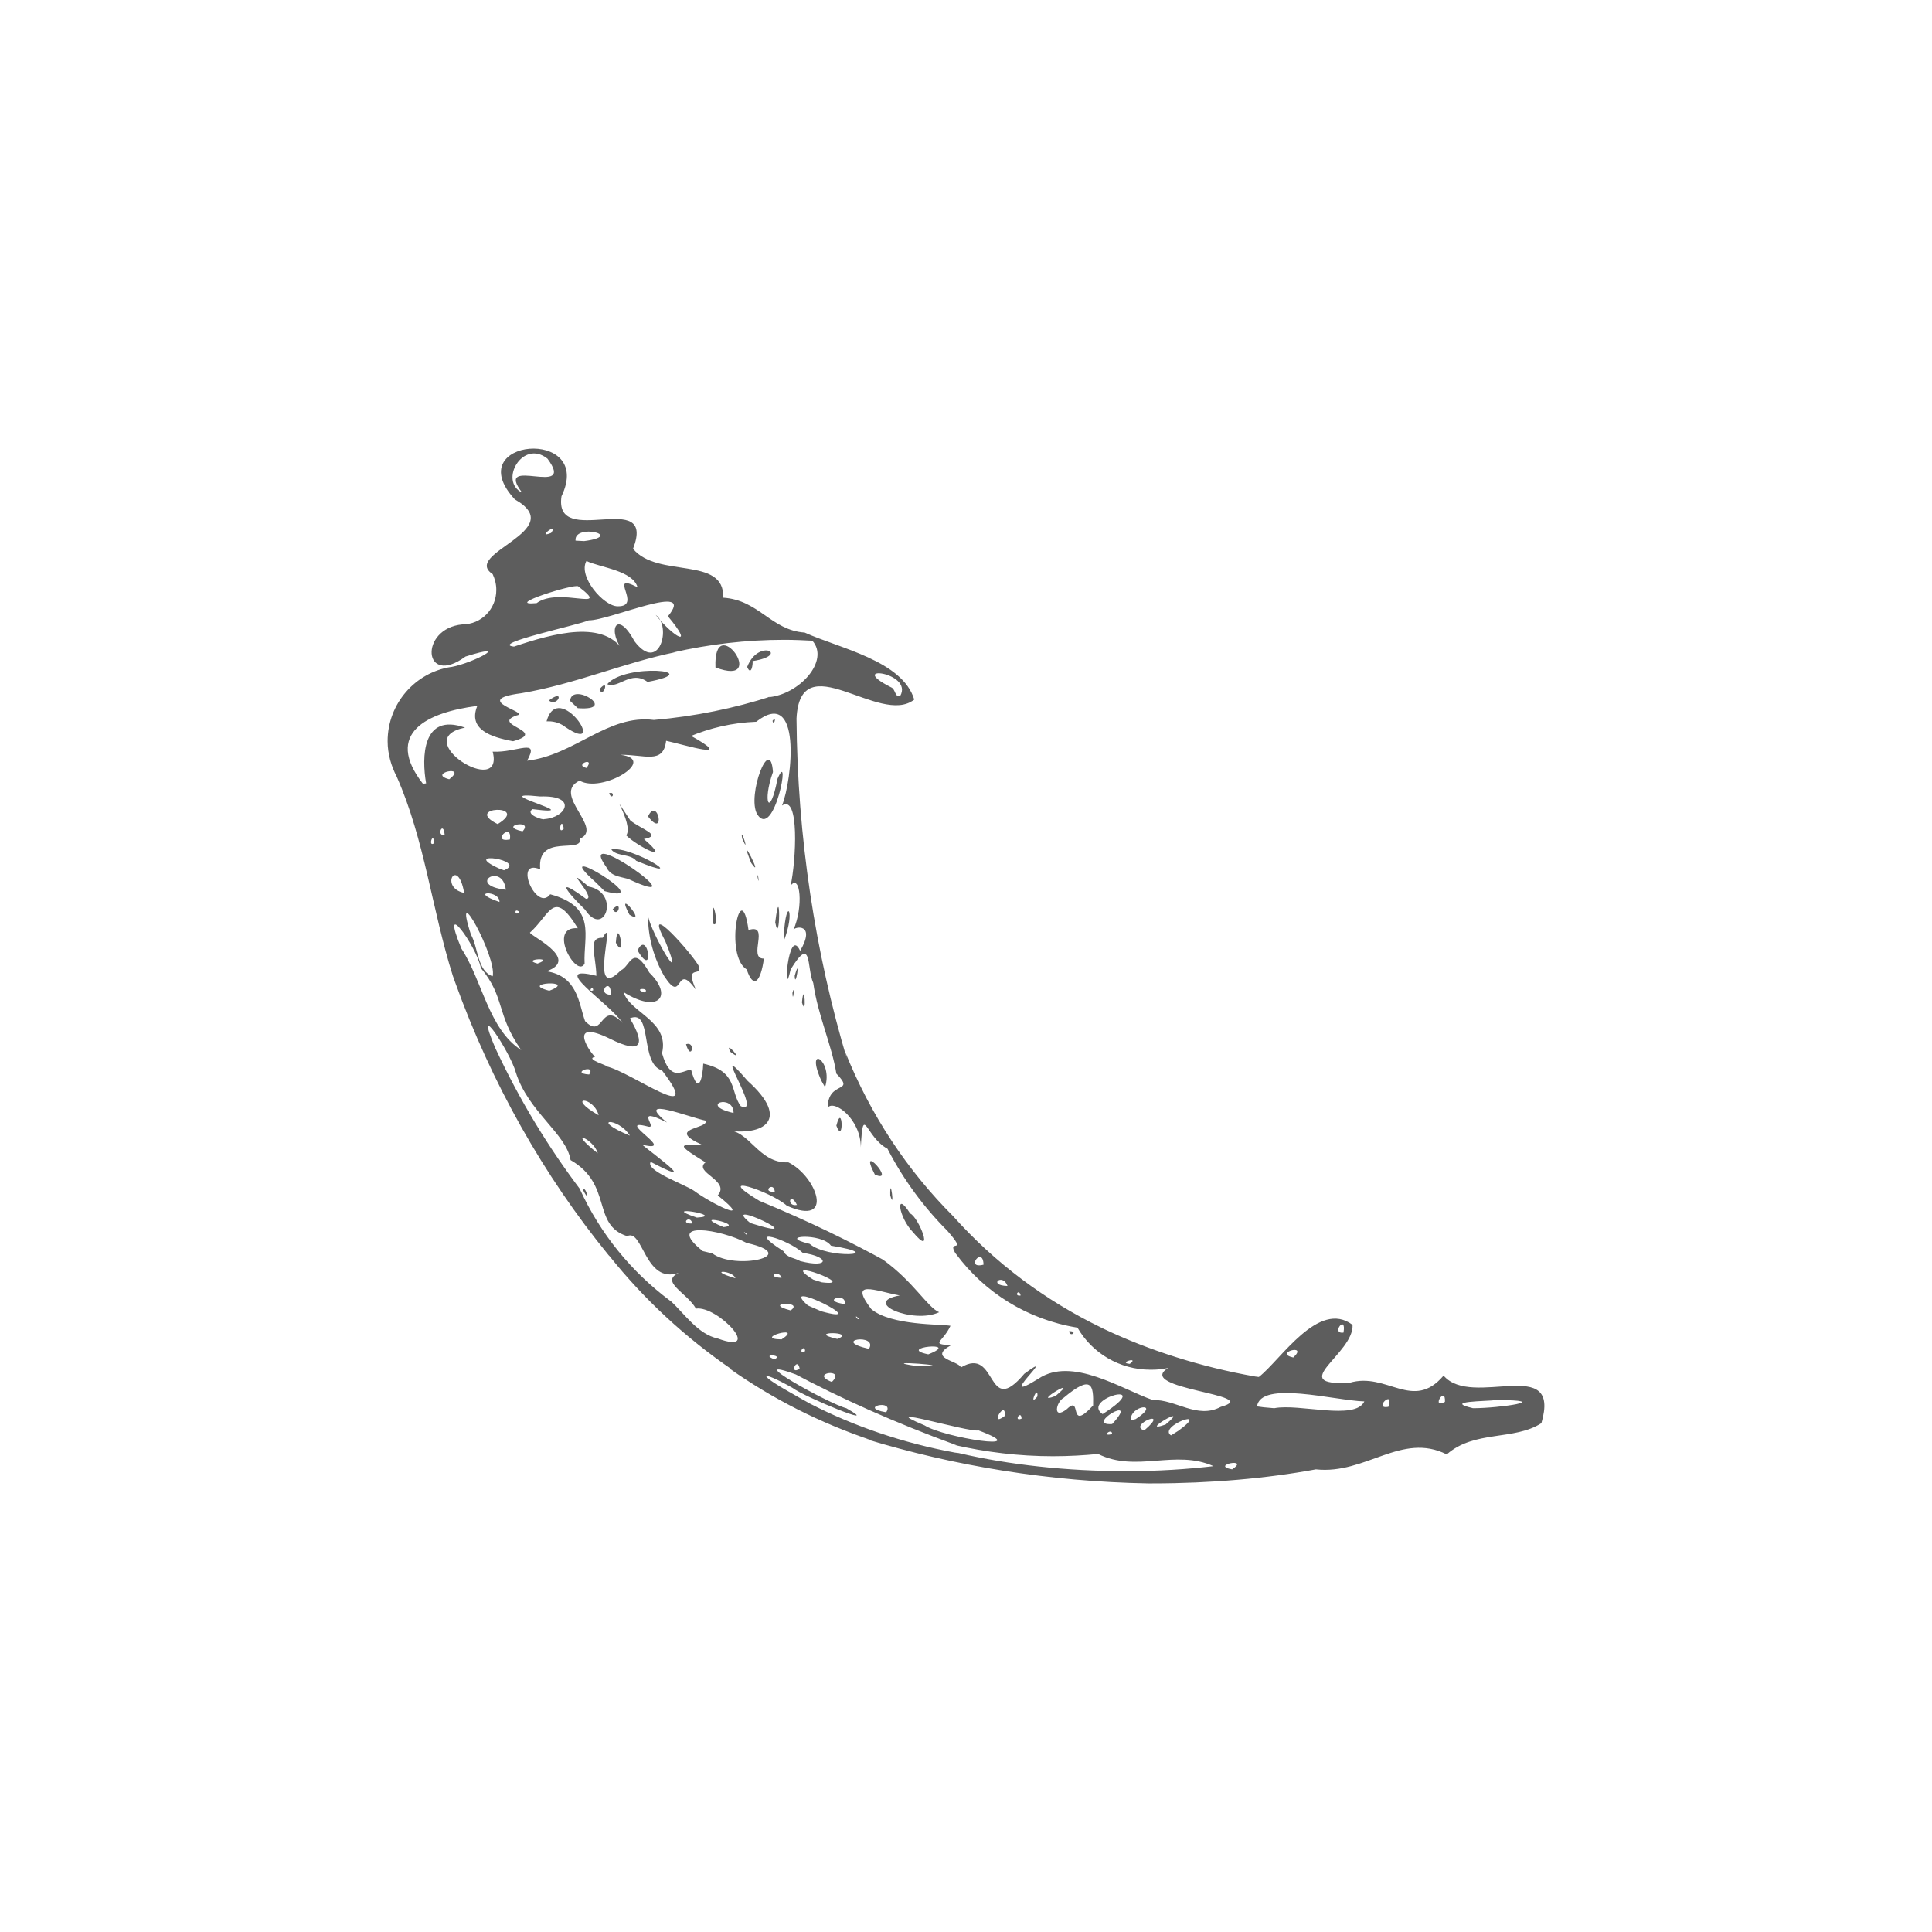
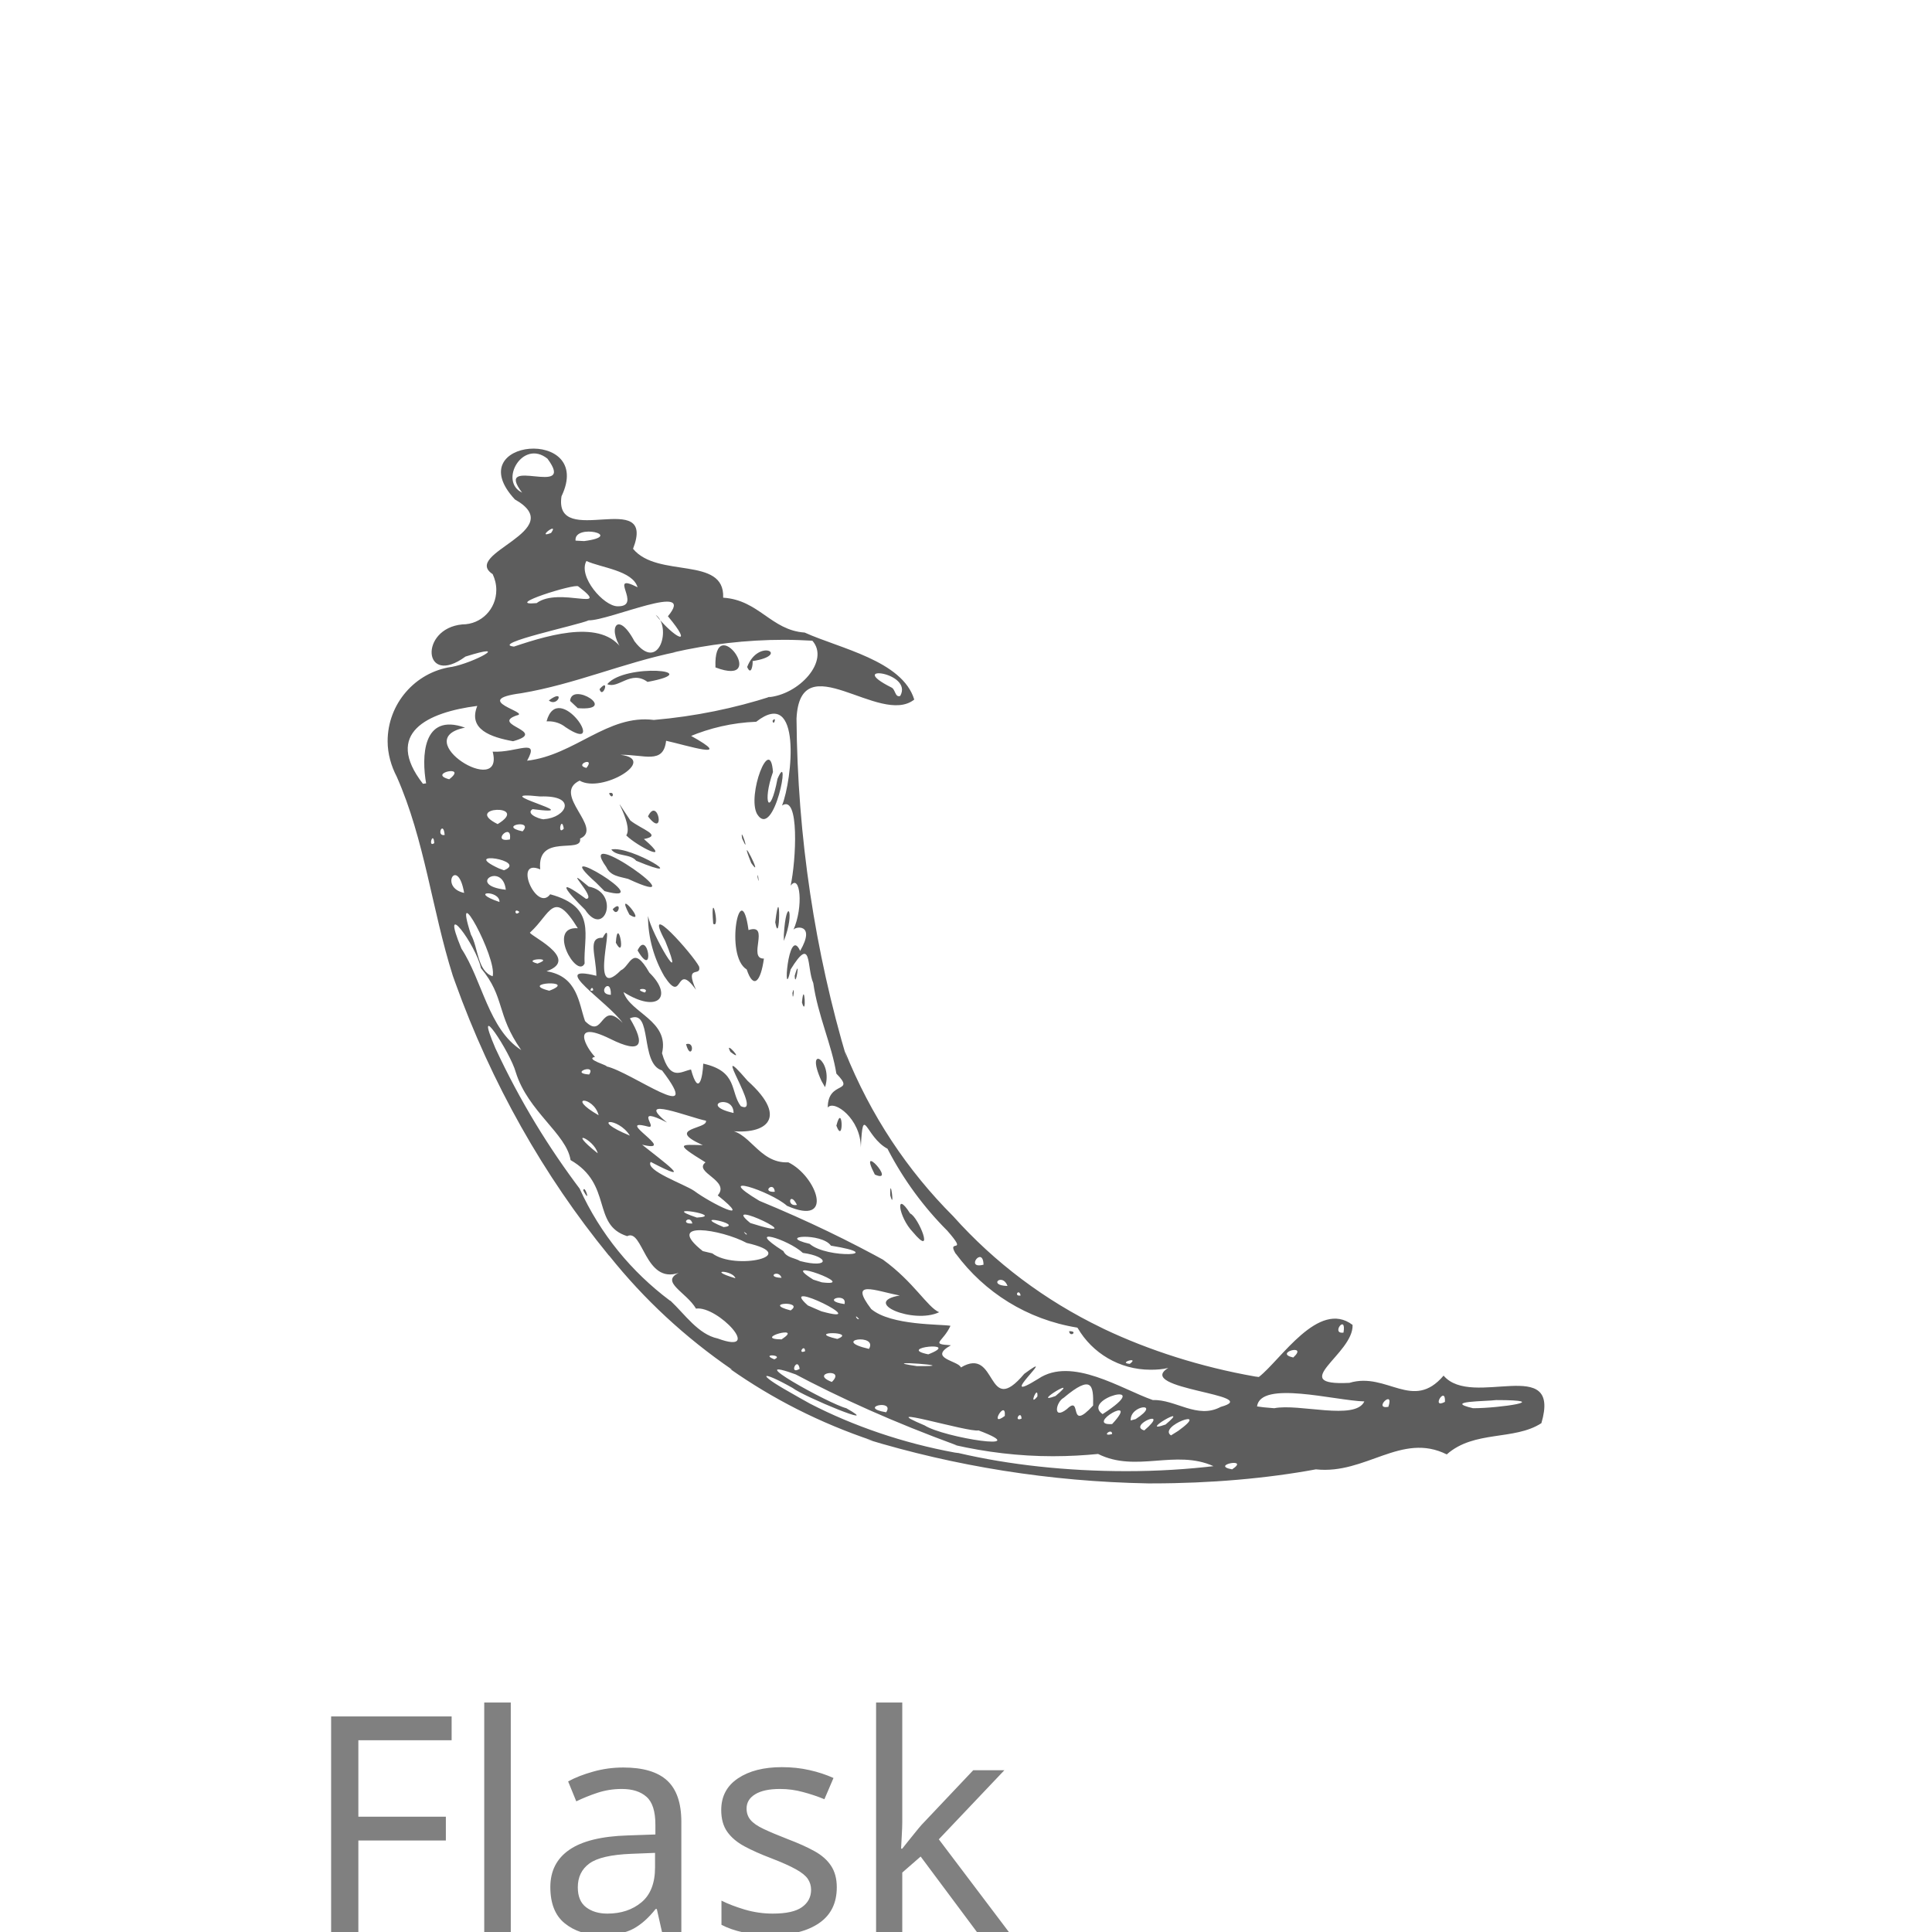
<svg xmlns="http://www.w3.org/2000/svg" version="1.1" width="256px" height="256px" viewBox="0,0,256,256">
  <g transform="translate(51.2,51.2) scale(0.6,0.6)">
    <g fill="#5d5d5d" fill-rule="nonzero" stroke="none" stroke-width="1" stroke-linecap="butt" stroke-linejoin="miter" stroke-miterlimit="10" stroke-dasharray="" stroke-dashoffset="0" font-family="none" font-weight="none" font-size="none" text-anchor="none" style="mix-blend-mode: normal">
      <g transform="translate(0.07059,0.06133)">
        <path d="M113.4,68.3c3,-5.3 -12.3,-7.1 -2,-1.9c1,0.4 0.8,2.3 2,1.9zM29.9,23.4c-6.5,-8.5 12.2,1.4 5.6,-7.5c-5.5,-4.4 -10.8,5 -5.6,7.5zM43.6,34.1c9.2,-1.2 -2.3,-4 -1.9,-0.1zM36.3,32.3c1.9,-2.7 -3.5,1.4 0,0zM51,48.5c5.7,0.1 -2.5,-7.7 4.4,-4.2c-1.1,-3.7 -8,-4.3 -11.3,-5.8c-1.9,3.4 3.8,10 6.9,10zM33.1,47.8c4.9,-3.7 16.9,2.2 9.2,-3.7c-0.7,-0.7 -16.9,4.4 -9.2,3.7zM28.1,57.4c8.6,-2.9 20.3,-6.2 24.4,1.4c-4.1,-5 -1.7,-9.9 2.2,-2.6c5.5,7.3 8.3,-3.3 4.7,-5.8c4.1,5.1 8.7,7.5 2.7,0.3c6.5,-7.8 -13,1 -17.5,0.9c-2.1,1 -22,5.2 -16.5,5.8zM44.1,84.2c2.1,-2.6 -2.9,-0.7 0,0zM39.1,97.6c-0.5,-3.1 -1.5,1.7 0,0zM34.8,95.5c4.8,-0.3 7.5,-5.3 -0.9,-5c-13.1,-1.4 11.6,4.5 -1.7,2.8c-1.8,1.2 2.5,2.5 2.6,2.2zM239.9,225.6c5.9,0 18,-1.8 5.1,-1.8c-2.1,0.3 -11.9,0.2 -5.1,1.8zM211.3,208.9c0.7,-4.3 -2.9,0.4 0,0zM233.7,224.2c0.2,-3.8 -3.2,1.7 0,0zM13.8,86.7c4.3,-3.3 -5,-1.3 0,0zM30,98.2c2.6,-2.8 -5.7,-1.2 0,0zM24.5,96.6c7.4,-4.5 -7.9,-3.9 0,0zM79.6,61.9c2.5,-6.5 9.7,-2.6 1.2,-1.3c0.1,0.7 -0.3,3.4 -1.2,1.3zM72.6,62c-0.5,-13 12.1,4.6 0,0zM48.7,65.7c3.9,-4.7 22.3,-3 8.9,-0.5c-3.7,-2.7 -6.4,1.6 -8.9,0.5zM47,66.8c2.4,-2.8 0.7,2.4 0,0zM40.5,69.4c0.3,-4.4 10.9,2.3 1.7,1.6zM35.8,69.3c3.7,-2.8 2,1.6 0,0zM35.3,73.9c2.6,-9.5 13.9,7.8 4.2,1.3c-1,-0.8 -2.3,-1.3 -3.8,-1.3c-0.1,0 -0.3,0 -0.4,0v0zM8.7,87.6c-1,-5.7 -0.9,-15.7 8.6,-12.3c-12.7,2.5 8.8,15.8 6.1,5.3c5.3,0.3 10.5,-3.2 7.6,2c10.5,-1.2 17.8,-10.3 28,-9c9.2,-0.8 17.8,-2.6 25.9,-5.2l-0.8,0.2c7,-0.5 13.8,-8.1 9.9,-12.5c-1.9,-0.1 -4,-0.2 -6.2,-0.2c-8.5,0 -16.7,1 -24.6,2.8l0.7,-0.1c-11.7,2.4 -22.3,7.1 -34.2,9.1c-11.5,1.5 2.3,4.3 -1,4.9c-6,2.1 7.2,3.5 -0.8,5.7c-4.9,-0.9 -10,-2.6 -7.9,-7.8c-11,1.4 -20.7,6 -12,17.2l0.7,-0.1zM27.2,100c0.6,-4.1 -4.4,0.8 0,0zM221.2,225.3c1.4,-4.1 -3.5,0.6 0,0zM200.2,214.4c3.5,-3.2 -4.5,-1 0,0zM25.9,106.8c5.5,-2.2 -10,-4.5 -1.1,-0.4zM12.8,99c-0.3,-3.4 -2,0.4 0,0zM10.5,100.8c-0.2,-2.9 -1.5,1.1 0,0zM26.3,111.1c-0.7,-6.3 -8.9,-1 0,0zM57,133.8c1.3,-1.2 -3,-0.9 0,0zM29.3,116c-1.3,-1.1 -1,1.2 0,0zM24.9,113.8c0.1,-2.7 -7.1,-2.4 0,0zM17.1,111.8c-1.4,-8.2 -5.6,-1.2 0,0zM49.5,134.3c0.1,-4.3 -3.4,-0.1 0,0zM196,225.6c5.5,-1.1 17.9,2.8 19.9,-1.5c-6.6,-0.2 -22.9,-4.7 -23.7,1.1l1.5,0.2zM45.6,133.3c-0.1,-1.4 -1.3,0.6 0,0zM33.3,127.4c4.2,-1.5 -3.9,-1 0,0zM131.8,193.9c-0.1,-4.3 -4.2,1.1 0,0zM35.9,133.4c6.6,-2.5 -7.1,-1.8 0,0zM164.1,215.8c2.3,-1.7 -2.8,-0.2 0,0zM140,200.7c-0.4,-1.7 -1.6,0.3 0,0zM137.1,198.6c-1.1,-3 -4.5,-0.1 0,0zM76.6,160.4c0,-4.4 -7.9,-1.8 0,0zM69.5,158.8c-2.9,-2.5 -0.2,-0.4 0,0zM23.4,130.2c1,-4.1 -9.1,-22.5 -4.8,-9.2c1.6,2.8 1.4,8.1 4.8,9.2zM48.5,150.1c5.5,1.2 22,13.6 12.3,0.9c-5,-1.5 -2,-13.7 -7.1,-11.5c3.4,5.7 2.8,8.1 -4.4,4.5c-9,-4.4 -5.1,2.2 -3.3,4c-2.4,0.5 3.2,2 2.5,2.1zM186.7,239.1c4.1,-2.7 -5,-0.9 0,0zM172,229.2c6.1,-5.1 -6.5,2.3 0,0zM174.8,230.6c7.5,-5.4 -4.6,-1 -1.6,1zM90.6,180.7c-1.6,-3.2 -2.4,0.5 0,0zM85.7,177.8c-0.2,-2.5 -3.1,0.2 0,0zM165.4,228c5.9,-3.8 -1.3,-3.2 -1.1,0.3zM44.7,151.9c1.7,-2.5 -4.5,-0.3 0,0zM167.3,230.5c6.1,-5.2 -3.8,-1.1 0,0zM158.1,226.9c12.1,-7.8 -5,-3.4 0,0zM29.7,146.5c-5.6,-8 -3.5,-11.6 -8.9,-18.1c-1,-5 -9.3,-16.3 -4.3,-4.3c4.6,7 6,17.8 13.2,22.4zM160.2,229.1c6.5,-7 -6.4,0.4 0,0zM160.2,231.3c0,-1.5 -2.6,0.7 0,0zM147.7,222.9c6,-5 -5.8,2.2 0,0zM93.4,189.3c3.9,3.4 17.7,2.5 4.7,0.4c-2,-2.9 -12.3,-2.2 -4.7,-0.4zM53.7,165.4c-2.6,-4.2 -9.2,-3.8 0,0zM46.8,160.9c-1.1,-4.3 -7.5,-4.3 0,0zM150.2,225.8c3.5,-3.4 0.1,5.4 5.8,-0.8c0.1,-4.4 -0.2,-7 -6.5,-1.7c-1.7,0.9 -2.5,5 0.7,2.5zM143.7,223c0.2,-2.9 -2.1,2.6 0,0zM80.3,184.7c15.1,4.8 -7.4,-6 0,0zM67.9,177.6c3.6,2.7 13.6,7.7 5.2,1c2.9,-3.3 -5.5,-5.1 -2.7,-7.3c-7,-4.3 -5.5,-3.9 -0.6,-3.8c-8.5,-3.8 1.2,-3.5 0.7,-5.4c-3.3,-0.6 -16.2,-5.8 -8.6,0.4c-7.7,-3.9 -1.8,1.5 -4.2,0.9c-7.9,-2.1 7,6 -1.3,4c4.5,3.6 12.2,9.2 1.9,3.8c-1.3,1.9 7.4,4.9 9.6,6.4zM91.3,193.1c6.6,1.7 6.5,-1 0.6,-1.8c-3.2,-3 -13.3,-6.1 -4.3,-0.4c0.7,1.5 2.6,1.5 3.7,2.2zM79.5,187.1c-1.4,-1.2 0.2,0.7 0,0zM85.2,73.8c1,-1.3 0.3,1.4 0,0zM81.8,94.4c-2.3,-4.1 2.9,-17.8 3.5,-9.3c-2.4,6.7 -0.7,10.4 1,1.5c3.1,-7.2 -0.7,13.8 -4.5,7.8zM78.5,99.8c-0.6,-3.4 1.9,4.3 0,0zM80.5,105.2c-3.3,-8.2 3.1,4.4 0,0zM81.9,108.3c0,-1.8 0.5,2.6 0,0zM57.7,94.9c2.2,-4.6 4,5.2 0,0zM49.1,89.8c1.4,-0.6 0.8,1.8 0,0zM85.8,118.3c1.2,-10 1.1,5.9 0,0zM52.9,99.1c1.8,-2.6 -4.8,-11.9 0.9,-3.3c2.5,2 7.2,3.3 3,4.1c6.6,5.7 -1.5,1.6 -3.9,-0.8zM87.7,121.1c0.5,-8.8 2.6,-5.3 0,1.3zM49.6,102.2c4.4,-0.9 18.3,7.8 5.5,2.5c-1.3,-1.6 -4.4,-0.9 -5.5,-2.5zM90.1,130.1c1.4,-4.9 0.1,3.3 0,0zM72.1,118.6c-0.7,-8.6 1.7,1.4 0,0zM48.5,106.1c-7.4,-10.3 21.6,10.4 4.8,2.6c-1.8,-0.5 -3.9,-0.6 -4.8,-2.6zM89.6,133.9c0.6,-2.4 0.1,2.7 0,0zM91.7,136c0.5,-5.5 1.1,3.7 0,0zM79.5,128.7c-5,-3 -1.3,-21.1 0.4,-8.7c4.9,-1.6 -0.3,6.4 3.4,6.3c-0.7,5.1 -2.3,6.9 -3.8,2.4zM46.2,109.5c-11.6,-10.3 14.6,5.4 1.9,1.9zM53.6,116.6c-3.5,-6.6 4.3,2.7 0,0zM49.9,115.4c2.3,-2.3 1.2,2.2 0,0zM43.8,115.5c-4,-3.9 -6.9,-7.6 0.2,-2.4c2.7,0.1 -6,-8.3 0.6,-2.7c7.1,1.3 3.5,11.6 -0.8,5.1zM55.4,124.5c2.3,-4.9 3.9,6.7 0,0zM50.6,122.8c0.4,-6.4 2.4,4.4 0,0zM61.3,130.2c-2.2,-3.8 -3.6,-8.4 -3.6,-13.3v0v0c0.8,4 8.6,17.3 3.8,5.5c-5.3,-9.9 6.3,3.2 7.5,5.7c0.5,2.4 -3.3,-0.7 -0.7,5.1c-4.7,-6.6 -2.7,3.6 -7,-3zM96,153.3c-3.8,-8.4 2.7,-4.6 0.8,1.4zM75.9,146.9c-1.6,-3 3.5,2.7 0,0zM99.3,163.2c1.4,-5.5 1.7,4.5 0,0zM66.1,145.2c2.3,-0.7 1.1,4 0,0zM107.8,174c-4,-7.7 5,2.2 0,0zM111.2,178.6c-0.1,-5 1.1,3.8 0,0zM150.7,208.6c2.1,-0.1 0.2,1.5 0,0zM116.2,186.7c-3.2,-3.3 -4,-9.5 -0.6,-4.1c1.8,0.7 5.6,10.1 0.6,4.1zM126.8,216.6c8.2,-4.9 5.5,11.5 14,1.4c8.3,-6.1 -7.2,7.5 3.1,1.1c7.4,-5 18.4,2.3 25.3,4.7c5,-0.2 9.8,4.3 15,1.5c9.8,-2.7 -19.3,-3.9 -11.6,-8.6c-1.2,0.3 -2.5,0.4 -3.9,0.4c-6.9,0 -12.9,-3.7 -16.1,-9.2l-0.1,-0.1c-11.1,-1.8 -20.5,-7.8 -26.8,-16.3l-0.1,-0.1c-2,-3.4 3,0.5 -1.8,-5c-5.2,-5.2 -9.6,-11.2 -13,-17.7l-0.2,-0.4c-4.9,-2.6 -5.4,-10.3 -5.9,-0.3c0,-6.3 -5.9,-10.6 -7.3,-8.8c0,-6.1 6.3,-3 1.9,-7.5c-1,-6.3 -4.1,-12.9 -5.1,-20c-1.5,-3.4 -0.2,-10.8 -5,-3c-1.8,8.2 -0.6,-10.1 2.1,-4.1c3.6,-6.2 -1.3,-5.4 -1.5,-4.6c2.3,-5.2 1.5,-12.6 -0.6,-9.8c1.2,-5.5 2,-20.3 -1.9,-17.7c2.3,-5.8 4.4,-26.4 -5.7,-18.5c-5.3,0.2 -10.3,1.4 -14.8,3.3l0.2,-0.3c10.5,5.8 -1.1,2.1 -5.3,1.2c-0.6,5.3 -4.8,3 -10.1,3.1c8.5,1 -4.1,8.6 -9,5.7c-6.3,3 5.4,10.5 0.1,12.8c0.6,3.5 -9.6,-1.3 -8.8,6.8c-6.1,-2.6 -0.8,9.6 2.2,5.5c10.4,2.8 7.3,9.2 7.6,15.3c-1.7,3.5 -8.4,-8.3 -1.5,-7.8c-5.4,-8.8 -6,-3.2 -10.5,0.9c-1.1,0.3 11.5,5.8 3.6,8.6c6.9,1.1 7.1,7.1 8.5,11c4.2,4.3 3.3,-4.8 8.3,0.4c-3.2,-4.6 -16.7,-13.1 -5.8,-10.4c-0.1,-4.7 -2,-8.5 1.4,-8.4c3.3,-6 -3.5,14.8 4,7.2c2.1,-0.9 2.6,-6 6.3,0.5c5.4,5.3 1.9,9.1 -5.7,4.3c1.4,4.6 10.2,6.3 8.5,13.5c1.8,6.3 4.2,4 6.4,3.6c1.7,6.2 2.6,1.6 2.7,-1.3c7.7,1.7 5.9,6.2 8.3,9.4c5.3,2.4 -7.6,-16.2 1.5,-5.6c9.6,8.6 3.6,12.3 -5,10.9c5.4,-0.4 7.2,7.4 14,7.1c6.2,3 10.4,14.3 -0.3,9.6c-3.7,-3.3 -16.8,-7.5 -6.1,-1.1c10.9,4.5 19.9,8.9 28.6,13.7l-1.3,-0.7c6.8,4.9 9.8,10.5 12.4,11.6c-5.7,2.7 -17.3,-2.2 -8.7,-3.7c-5.4,-1 -11.4,-3.7 -6.3,3c4.4,3.7 15.5,3.3 17.5,3.7c-1.7,3.7 -4.6,4 0.1,4.3c-5.2,2.9 1.7,3.4 2.2,4.9zM96.1,197.8c8.8,1.1 -10.5,-6 -1.9,-0.6zM119.6,213.7c7.7,-3 -7.4,-1.5 0,0zM74.4,185.6c4.9,-0.5 -8,-3.3 0,0zM101.1,202.6c0.7,-2.7 -5.6,-0.8 0,0zM140.2,227.9c-0.1,-2.1 -1.9,0.8 0,0zM104.3,205.9c-1.2,-1.4 -0.5,0.3 0,0zM46.6,169.3c-0.8,-3.2 -7.2,-5.7 0,0zM68.5,183.5c6.8,-0.4 -9,-3 0,0zM87.2,196.8c-0.7,-2 -3.6,-0.1 0,0zM136.5,227.3c0.3,-3.9 -3.7,2.8 0,0zM67.5,184.8c-0.5,-2.1 -2.9,0.2 0,0zM117.1,216.3c11.5,0.1 -10.4,-1.5 0,0zM96,204.2c12.2,3.4 -10.2,-7.7 -3,-1.3l1.6,0.7l1.4,0.6zM106.5,212.5c2.1,-3.5 -8.7,-2 0,0zM71.9,191.4c5,3.8 20,0.5 7.6,-2.3c-5.6,-3 -18.4,-5.1 -9.7,1.8zM99.5,210.3c4.6,-1.7 -7.4,-1.7 0,0zM89.2,204c3.2,-2.2 -6.6,-1.7 0,0zM77,196.9c-0.5,-1.8 -6.7,-2 0,0zM118.8,229.4c4.2,2.7 24.7,5.9 11.9,1.1c-2.2,0.5 -23.8,-6.1 -11.9,-1.1zM92.4,213c-0.1,-1.8 -1.8,0.8 0,0zM87.2,210.4c5.2,-3.4 -6.7,-0.1 0,0zM110.3,226.5c2,-3 -6.5,-1.1 0,0zM98.3,219.8c3.3,-3.2 -5.2,-2 0,0zM91.2,216.9c-0.5,-2.9 -2.5,1.5 0,0zM85.6,214.8c2.3,-1 -3.3,-1.3 0,0zM43.4,177.5c0.3,-1.5 1.8,3.4 0,0zM73.1,210.2c10.3,3.8 0,-7.3 -4.8,-6.6c-2.1,-3.6 -8,-5.9 -3.8,-7.9c-7.5,2.6 -7.9,-9.9 -11.4,-8.1c-7.9,-2.5 -3.1,-11.4 -12.5,-16.8c-0.9,-5.8 -9.4,-10.7 -12.1,-19.4c-1.2,-4.4 -9.6,-17.2 -4.5,-5.3c5.5,11.8 11.8,22 18.9,31.4l-0.3,-0.4c4.6,10.1 11.5,18.4 19.9,24.7l0.2,0.1c3.1,2.9 6.1,7.4 10.4,8.3zM93.5,224.6c9.5,4.9 20.5,8.7 32,10.8l0.8,0.1c11.1,2.6 23.9,4 37,4c6.8,0 13.5,-0.4 20.1,-1.2l-0.8,0.1c-8.4,-3.8 -17.1,1.5 -25.5,-2.7c-3,0.3 -6.4,0.5 -10,0.5c-7.5,0 -14.8,-0.9 -21.8,-2.5l0.6,0.1c-13.9,-5.1 -25.5,-10.3 -36.6,-16.2l1.5,0.7c-13.6,-5 7,6.4 10.7,7.3c8.5,4.8 -9.3,-2.5 -11.9,-4.5c-7.1,-4 -8,-3.2 -0.7,0.9c1.6,0.9 3.1,1.8 4.6,2.6zM76.3,217.1c-10.5,-7.2 -19.5,-15.6 -27.1,-25.1l-0.2,-0.2c-14.3,-17.5 -25.9,-38 -33.9,-60.3l-0.5,-1.4c-4.6,-14.5 -6.2,-30 -12.4,-44c-1.2,-2.3 -2,-5 -2,-7.8c0,-8.3 6.1,-15.2 14,-16.4h0.1c4.9,-0.9 13.6,-5.6 3.1,-2.3c-9.4,6.9 -10.3,-6.2 -0.7,-7.1c4.2,0 7.5,-3.4 7.5,-7.6c0,-1.3 -0.3,-2.4 -0.8,-3.5v0c-7,-4.6 17.1,-9.6 4.9,-16.5c-12.5,-13.5 17.7,-16.1 10.3,-0.7c-1.8,11.9 21.1,-2.1 15.8,11.6c5.4,6.6 20.3,1.5 19.9,10.8c7.9,0.5 10.6,7.2 18,7.7c7.7,3.5 21.6,6.2 24.2,14.8c-7.6,6 -25.2,-12.4 -26,4.2c0.2,26.2 4.1,51.6 11.2,75.4l-0.5,-1.9c5.7,14.2 13.8,26.3 23.9,36.4v0c9.2,10.3 20.3,18.6 32.7,24.6l0.6,0.3c9.9,4.7 21.4,8.4 33.4,10.5l0.8,0.1c4.8,-3.7 13.2,-17.2 20.7,-11.5c0.3,6.4 -14.8,13.5 -0.7,12.8c8.3,-2.5 14,6.4 20.8,-1.6c6.3,7.4 26.1,-4.8 21.6,10.5c-6,3.9 -14.8,1.5 -20.9,6.9c-10,-5 -17.9,4.5 -28.9,3.3c-10.8,2 -23.3,3.1 -36.1,3.1c-0.4,0 -0.8,0 -1.1,0h0.1c-21.7,-0.4 -42.6,-3.8 -62.3,-9.8l1.6,0.4c-11.9,-4 -22.2,-9.3 -31.6,-15.9l0.5,0.2z" />
      </g>
    </g>
  </g>
+   <text x="40" y="256" font-family="Verdana" font-size="40" fill="grey">Flask</text>
</svg>
